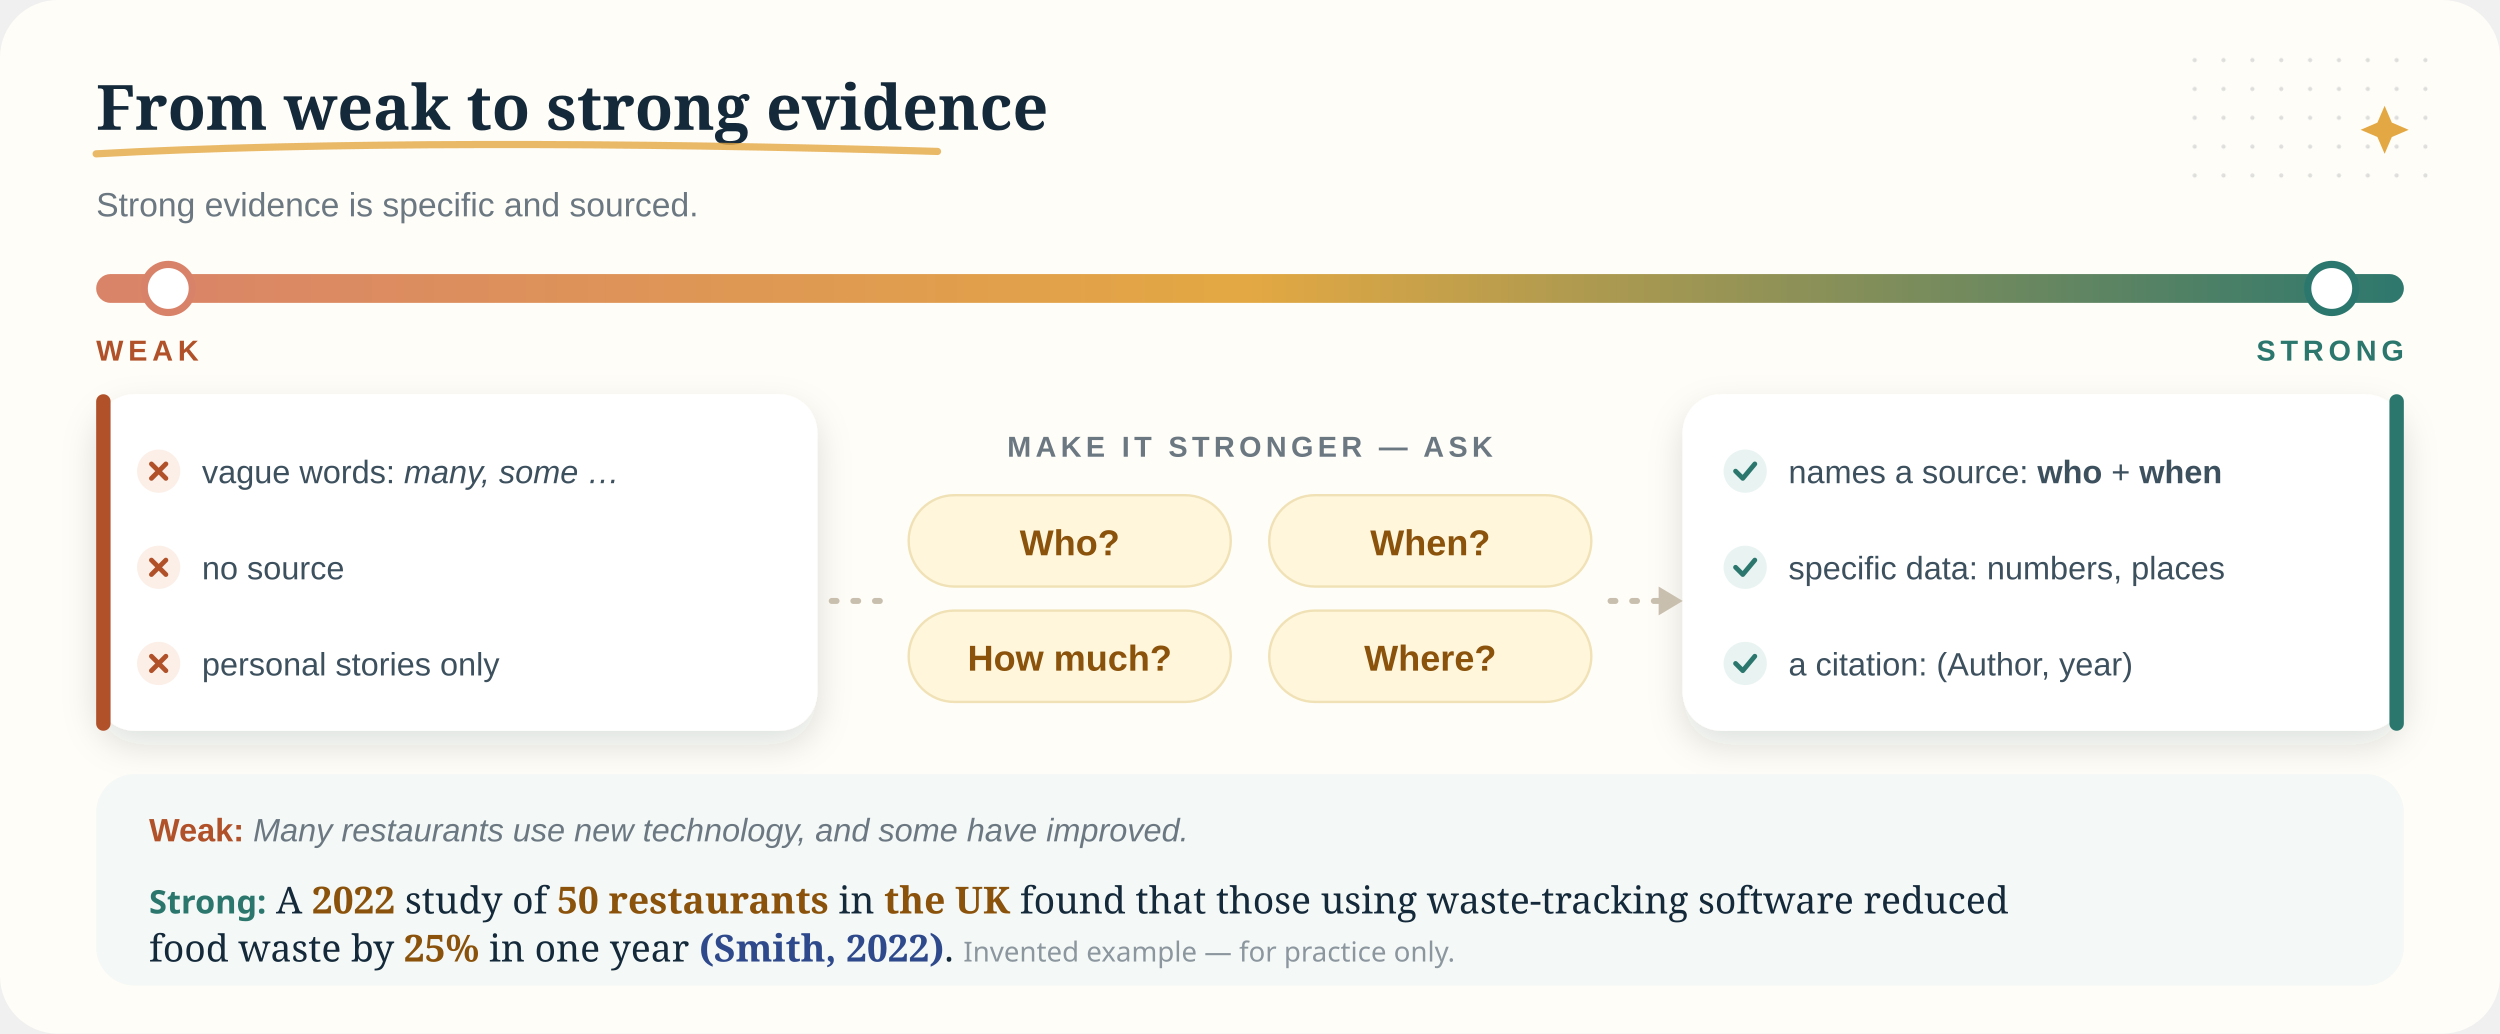
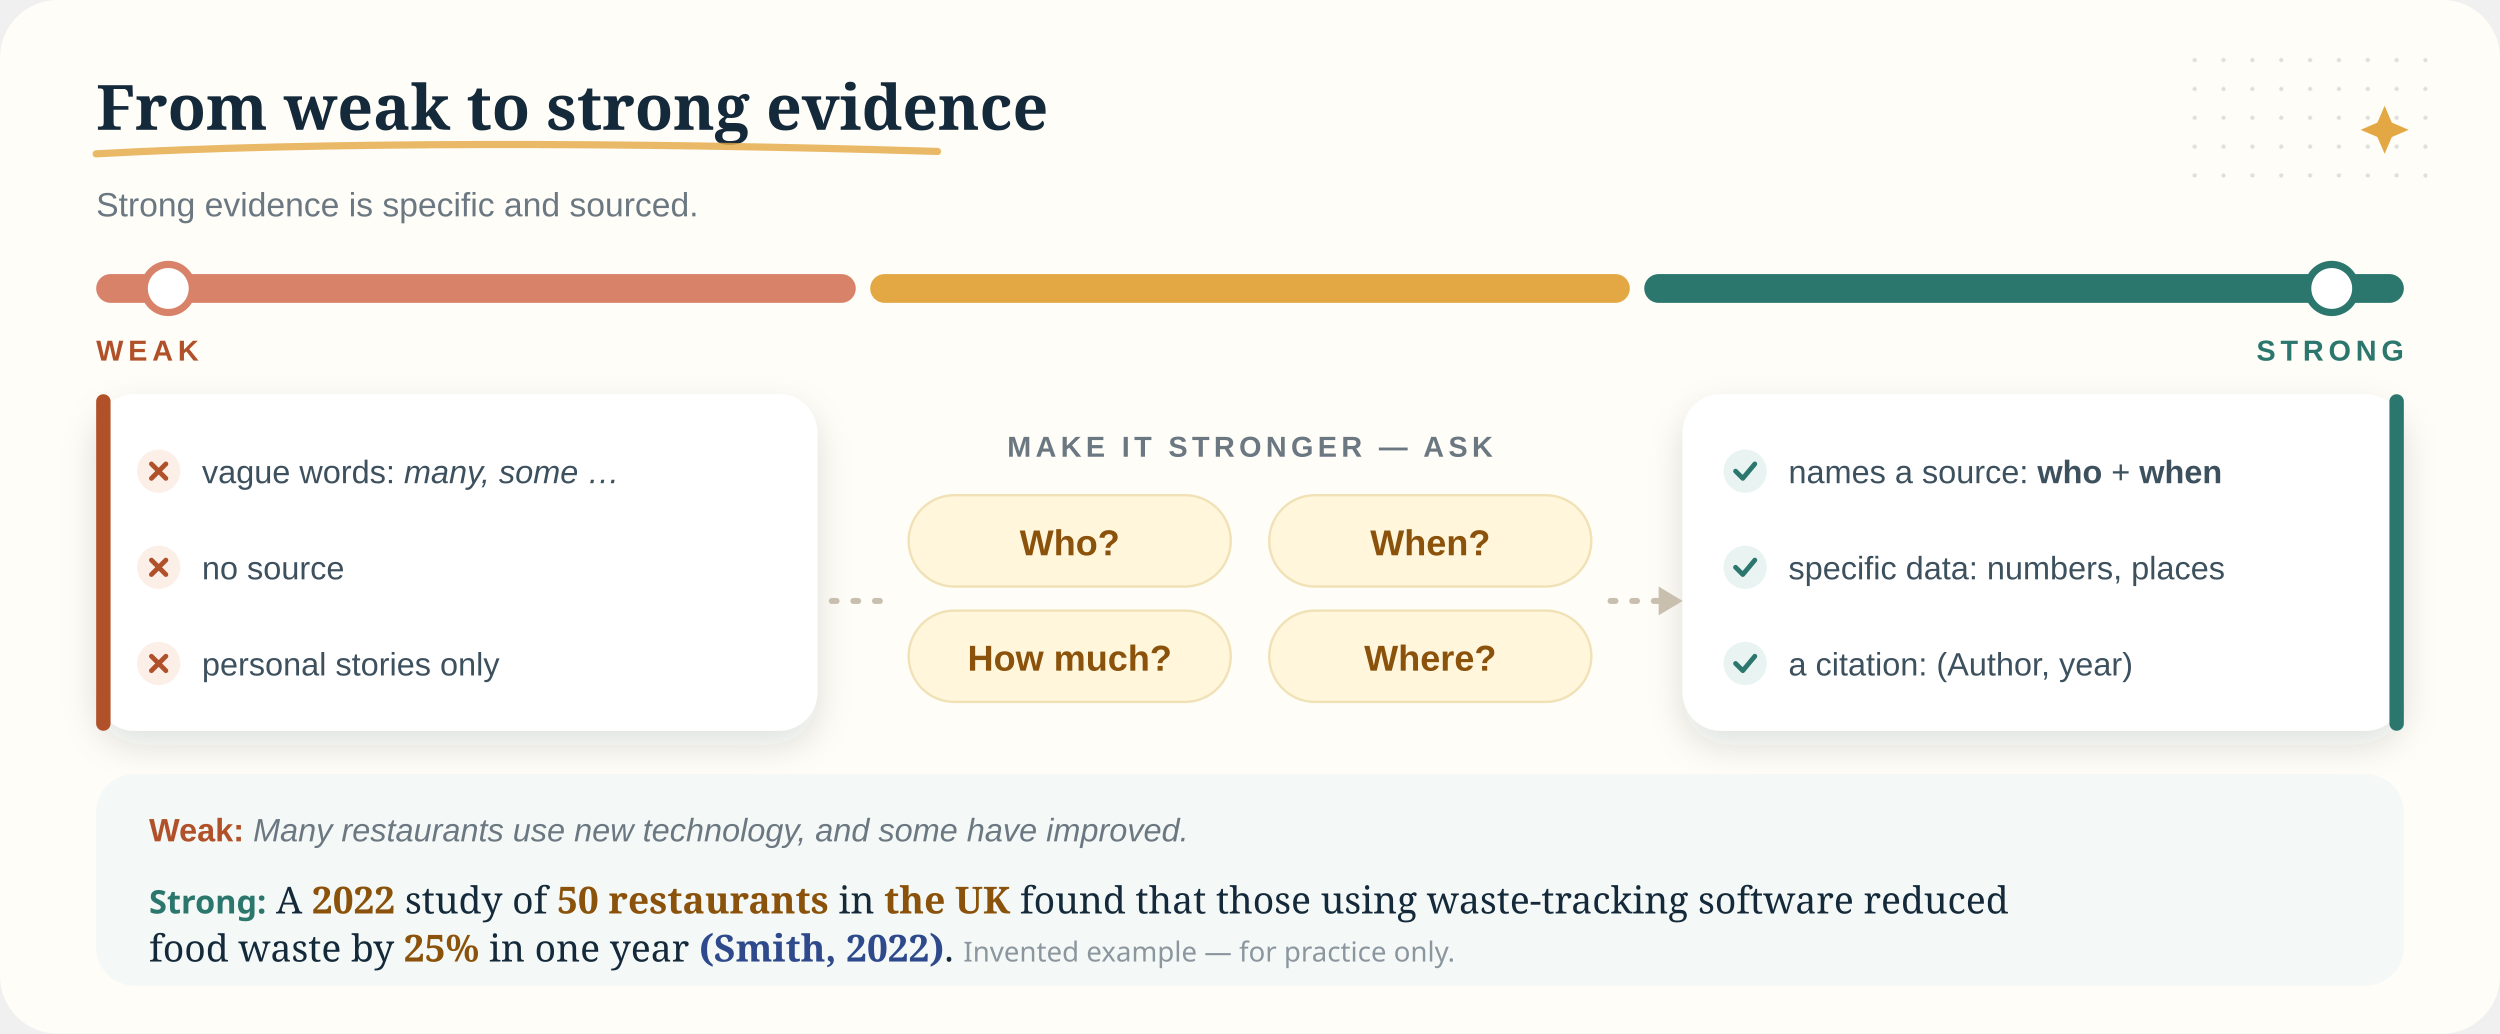
<svg xmlns="http://www.w3.org/2000/svg" viewBox="0 0 1040 430" font-family="Manrope, 'Segoe UI', Arial, sans-serif" role="img" aria-labelledby="est">
  <defs>
    <filter id="sh" x="-20%" y="-20%" width="140%" height="160%">
      <feDropShadow dx="0" dy="6" stdDeviation="7" flood-color="#14293a" flood-opacity=".13" />
    </filter>
-     <linearGradient id="meter" x1="0" x2="1">
-       <stop offset="0" stop-color="#d9826a" />
-       <stop offset=".5" stop-color="#e3a843" />
-       <stop offset="1" stop-color="#2b776e" />
-     </linearGradient>
    <pattern id="dots" width="12" height="12" patternUnits="userSpaceOnUse">
      <circle cx="1" cy="1" r=".9" fill="#14293a" opacity=".14" />
    </pattern>
  </defs>
  <rect width="1040" height="430" rx="24" fill="#fffdf8" />
  <rect x="910" y="22" width="100" height="56" fill="url(#dots)" />
  <text x="40" y="54" font-family="Fraunces, Georgia, serif" font-size="26" font-weight="600" fill="#14293a">From weak to strong evidence</text>
  <path d="M40 64c90-5 220-5 350-1" stroke="#e3a843" stroke-width="3" fill="none" stroke-linecap="round" opacity=".8" />
  <text x="40" y="90" font-size="14" fill="#6b7882">Strong evidence is specific and sourced.</text>
-   <rect x="40" y="114" width="960" height="12" rx="6" fill="url(#meter)" />
+   <rect x="40" y="114" width="316" height="12" rx="6" fill="#d9826a" />
+   <rect x="362" y="114" width="316" height="12" rx="6" fill="#e3a843" />
+   <rect x="684" y="114" width="316" height="12" rx="6" fill="#2b776e" />
  <circle cx="70" cy="120" r="10" fill="#fff" stroke="#d9826a" stroke-width="3" />
  <circle cx="970" cy="120" r="10" fill="#fff" stroke="#2b776e" stroke-width="3" />
  <g font-size="12" font-weight="800" letter-spacing="2">
    <text x="40" y="150" fill="#b0512a">WEAK</text>
    <text x="1000" y="150" text-anchor="end" fill="#2b776e">STRONG</text>
  </g>
  <g filter="url(#sh)">
    <rect x="40" y="164" width="300" height="140" rx="16" fill="#fff" />
    <rect x="700" y="164" width="300" height="140" rx="16" fill="#fff" />
  </g>
  <rect x="40" y="164" width="6" height="140" rx="3" fill="#b0512a" />
  <rect x="994" y="164" width="6" height="140" rx="3" fill="#2b776e" />
  <g font-size="13.5" fill="#3d505e">
    <g transform="translate(66 196)">
      <circle r="9" fill="#fbefe8" />
      <path d="M-3-3l6 6M3-3l-6 6" stroke="#b0512a" stroke-width="2" stroke-linecap="round" />
    </g>
    <text x="84" y="201">vague words: <tspan font-style="italic">many, some …</tspan>
    </text>
    <g transform="translate(66 236)">
      <circle r="9" fill="#fbefe8" />
      <path d="M-3-3l6 6M3-3l-6 6" stroke="#b0512a" stroke-width="2" stroke-linecap="round" />
    </g>
    <text x="84" y="241">no source</text>
    <g transform="translate(66 276)">
      <circle r="9" fill="#fbefe8" />
      <path d="M-3-3l6 6M3-3l-6 6" stroke="#b0512a" stroke-width="2" stroke-linecap="round" />
    </g>
    <text x="84" y="281">personal stories only</text>
    <g transform="translate(726 196)">
      <circle r="9" fill="#e9f4f2" />
      <path d="M-4 0l3 3 5-6" stroke="#2b776e" stroke-width="2" fill="none" stroke-linecap="round" stroke-linejoin="round" />
    </g>
    <text x="744" y="201">names a source: <tspan font-weight="700">who</tspan> + <tspan font-weight="700">when</tspan>
    </text>
    <g transform="translate(726 236)">
      <circle r="9" fill="#e9f4f2" />
      <path d="M-4 0l3 3 5-6" stroke="#2b776e" stroke-width="2" fill="none" stroke-linecap="round" stroke-linejoin="round" />
    </g>
    <text x="744" y="241">specific data: numbers, places</text>
    <g transform="translate(726 276)">
      <circle r="9" fill="#e9f4f2" />
      <path d="M-4 0l3 3 5-6" stroke="#2b776e" stroke-width="2" fill="none" stroke-linecap="round" stroke-linejoin="round" />
    </g>
    <text x="744" y="281">a citation: (Author, year)</text>
  </g>
  <text x="520" y="190" text-anchor="middle" font-size="12" font-weight="800" letter-spacing="1.8" fill="#6b7882">MAKE IT STRONGER — ASK</text>
  <g font-size="15" font-weight="800" text-anchor="middle">
    <g transform="translate(378 206)">
      <rect width="134" height="38" rx="19" fill="#fff6dc" stroke="#f0e2b6" />
      <text x="67" y="25" fill="#8a520b">Who?</text>
    </g>
    <g transform="translate(528 206)">
      <rect width="134" height="38" rx="19" fill="#fff6dc" stroke="#f0e2b6" />
      <text x="67" y="25" fill="#8a520b">When?</text>
    </g>
    <g transform="translate(378 254)">
      <rect width="134" height="38" rx="19" fill="#fff6dc" stroke="#f0e2b6" />
      <text x="67" y="25" fill="#8a520b">How much?</text>
    </g>
    <g transform="translate(528 254)">
      <rect width="134" height="38" rx="19" fill="#fff6dc" stroke="#f0e2b6" />
      <text x="67" y="25" fill="#8a520b">Where?</text>
    </g>
  </g>
  <g fill="none" stroke="#c9bfae" stroke-width="2.5" stroke-dasharray="2 7" stroke-linecap="round">
    <path d="M346 250h24M670 250h22" />
  </g>
  <path d="M690 244l10 6-10 6z" fill="#c9bfae" />
  <rect x="40" y="322" width="960" height="88" rx="16" fill="#f4f8f6" />
  <text x="62" y="350" font-size="13.5" fill="#6b7882">
    <tspan font-weight="800" fill="#b0512a">Weak:</tspan>
    <tspan font-style="italic">Many restaurants use new technology, and some have improved.</tspan>
  </text>
  <text x="62" y="380" font-family="Fraunces, Georgia, serif" font-size="15.5" fill="#14293a">
    <tspan font-family="Manrope, sans-serif" font-size="13.5" font-weight="800" fill="#2b776e">Strong:</tspan> A <tspan fill="#8a520b" font-weight="600">2022</tspan> study of <tspan fill="#8a520b" font-weight="600">50 restaurants</tspan> in <tspan fill="#8a520b" font-weight="600">the UK</tspan> found that those using waste-tracking software reduced</text>
  <text x="62" y="400" font-family="Fraunces, Georgia, serif" font-size="15.5" fill="#14293a">food waste by <tspan fill="#8a520b" font-weight="600">25%</tspan> in one year <tspan fill="#2f4a8c" font-weight="600">(Smith, 2022)</tspan>.   <tspan font-family="Manrope, sans-serif" font-size="11.5" fill="#8b969e">Invented example — for practice only.</tspan>
  </text>
  <path d="M992 44l3 7 7 3-7 3-3 7-3-7-7-3 7-3z" fill="#e3a843" />
</svg>
